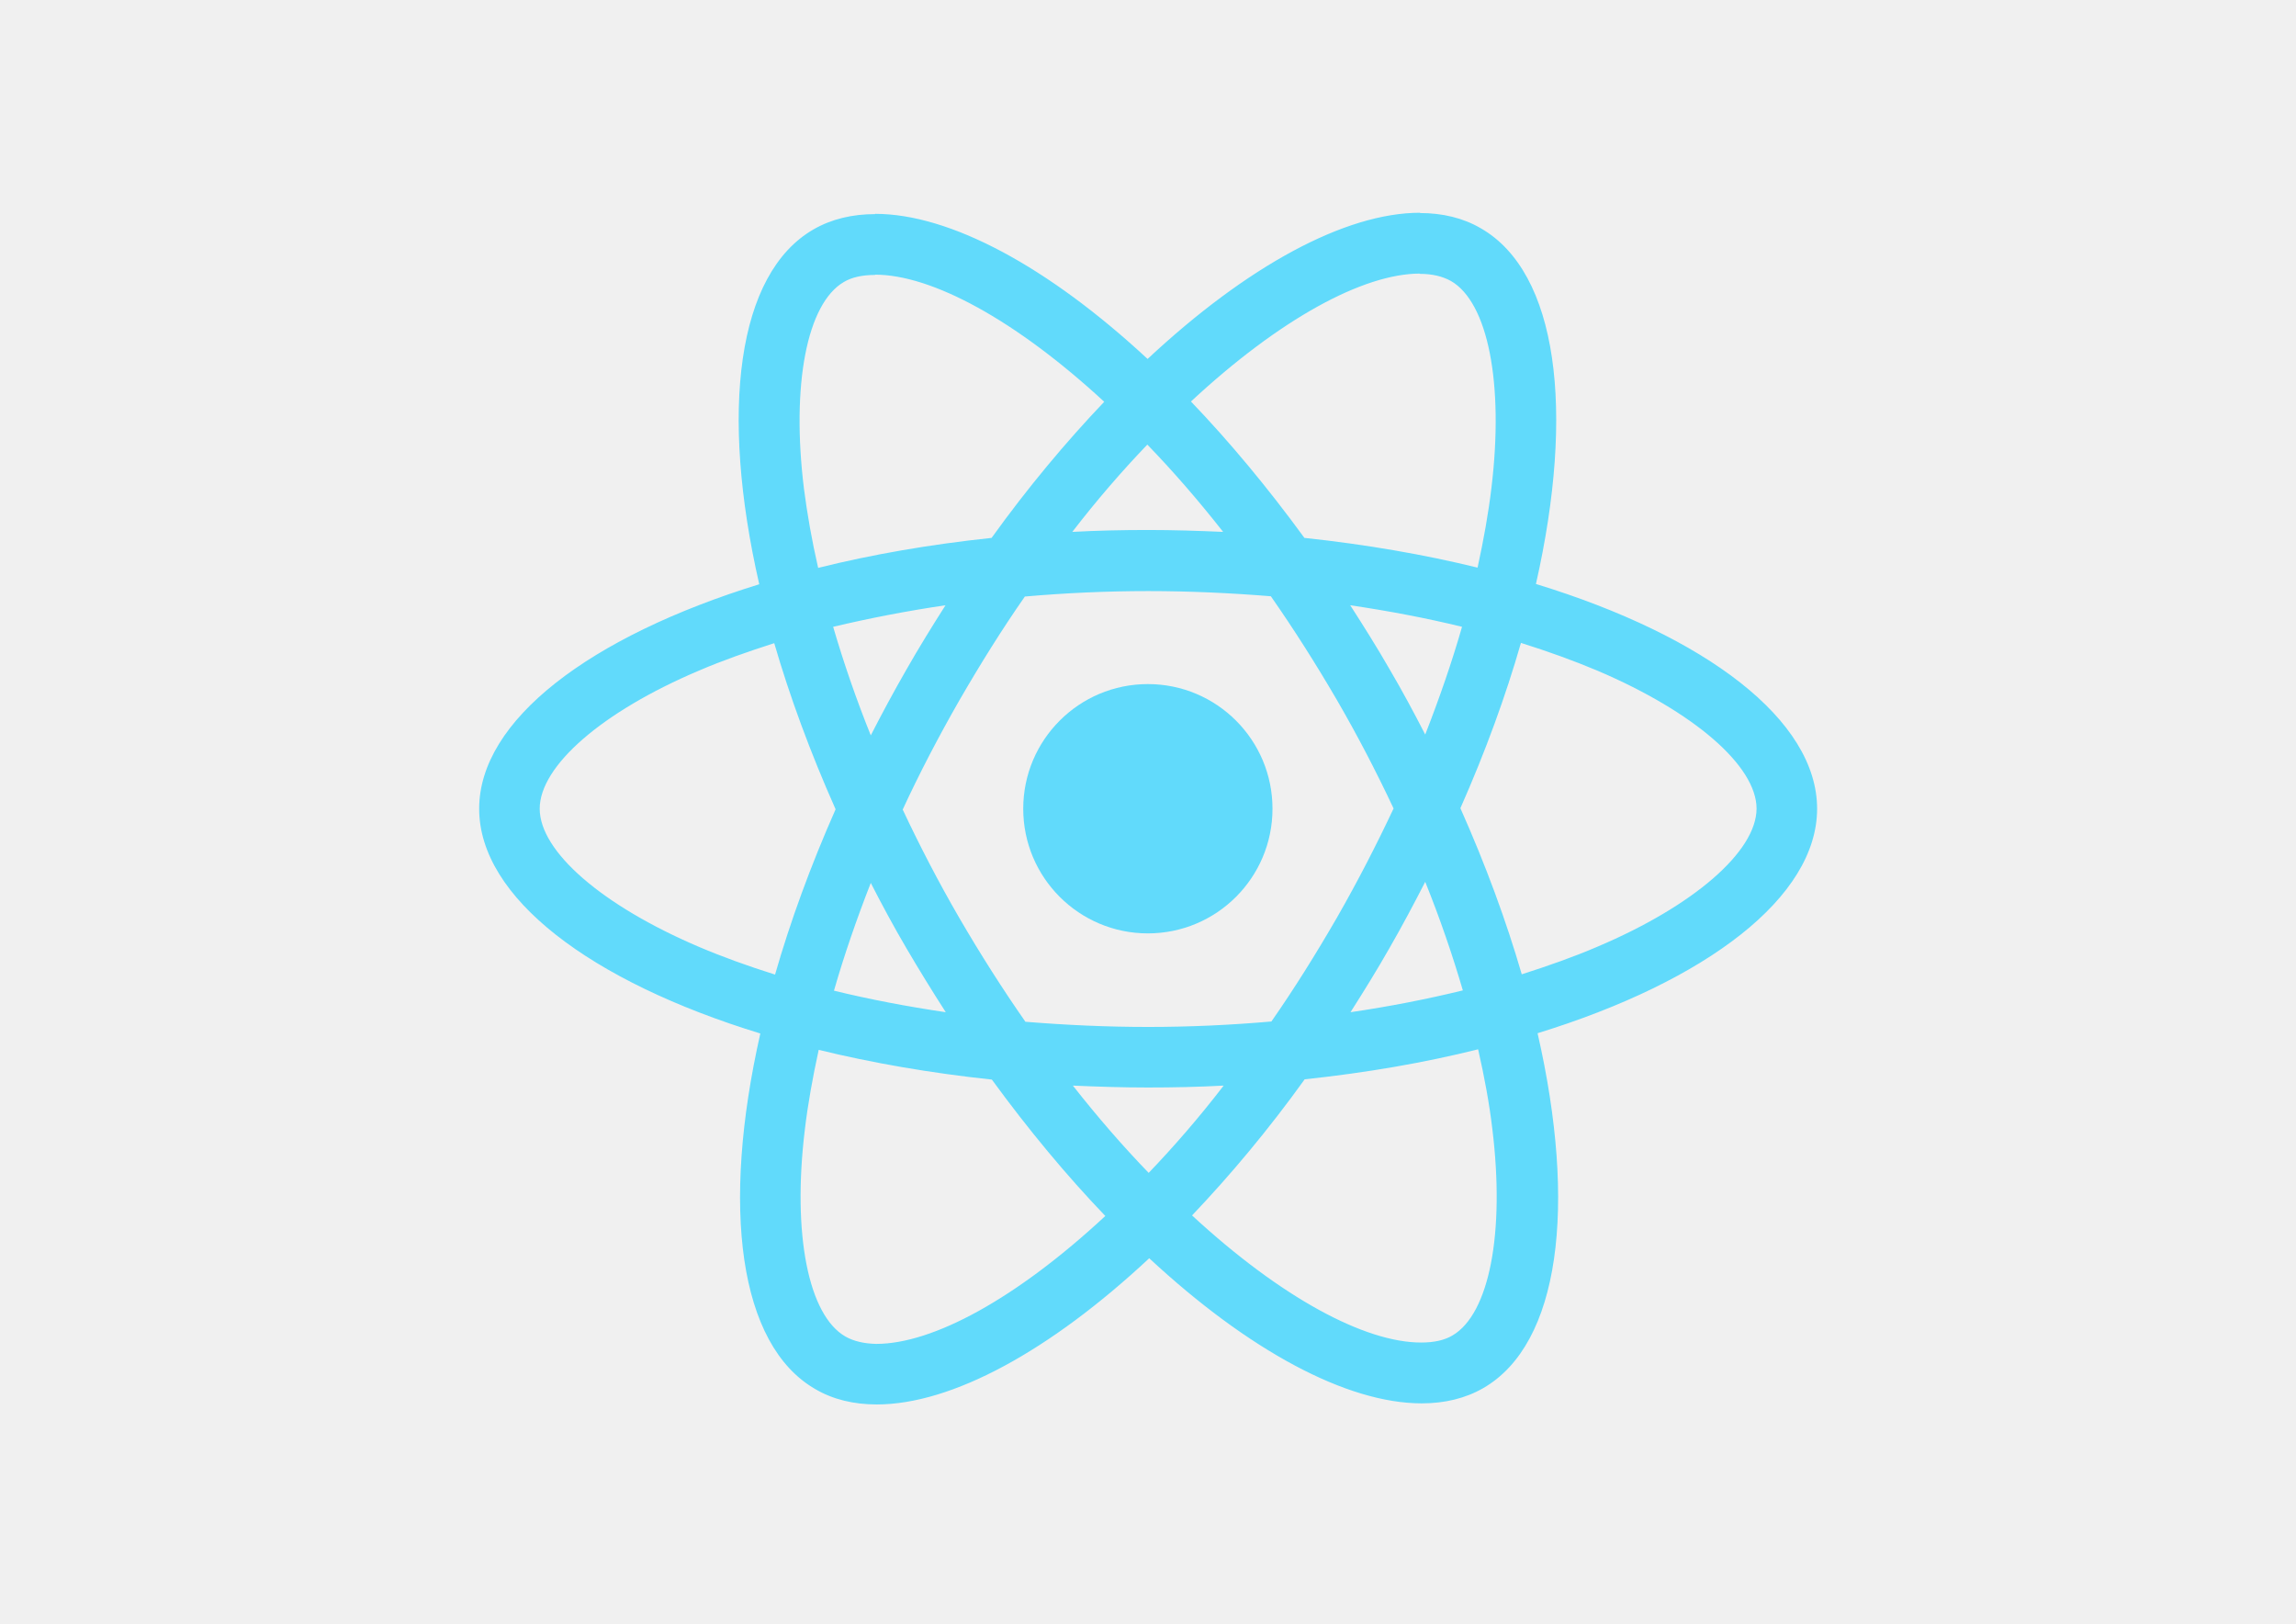
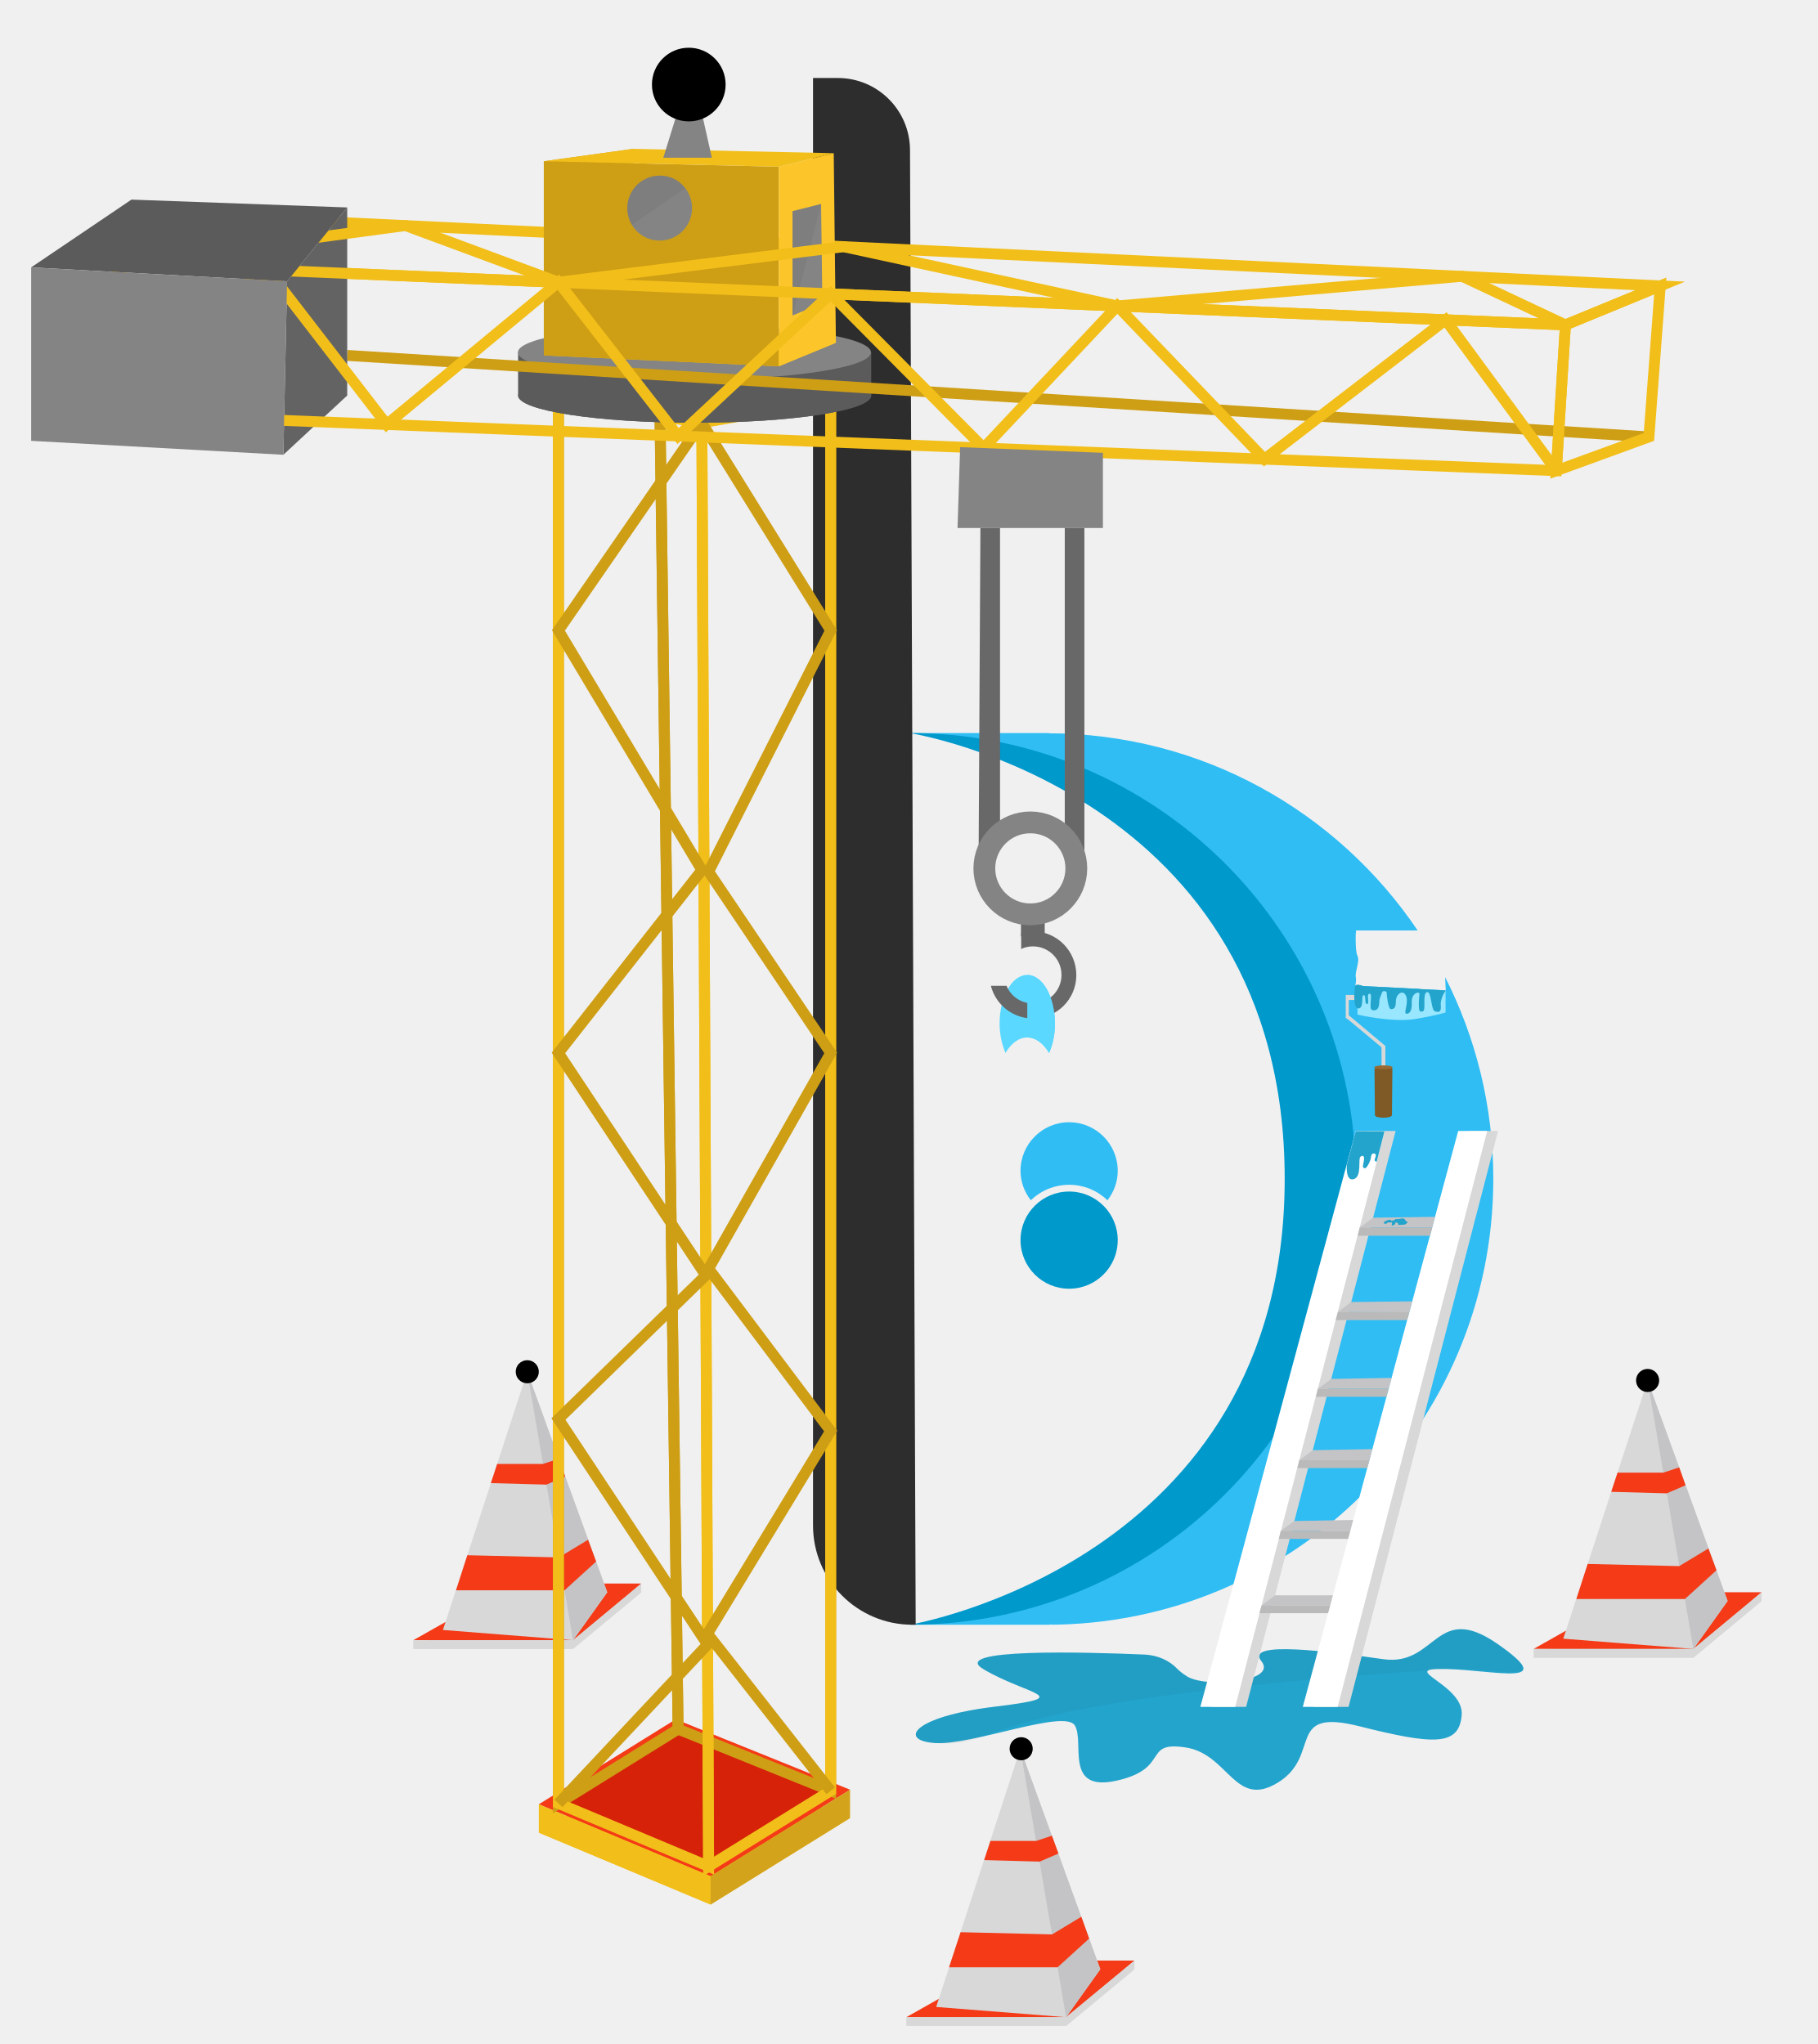
- <svg xmlns="http://www.w3.org/2000/svg" viewBox="0 0 841.9 595.3">
-   <g fill="#61DAFB">
-     <path d="M666.3 296.5c0-32.5-40.7-63.3-103.1-82.4 14.4-63.6 8-114.2-20.2-130.4-6.5-3.8-14.1-5.6-22.4-5.6v22.3c4.6 0 8.3.9 11.4 2.6 13.6 7.8 19.5 37.5 14.9 75.7-1.1 9.4-2.9 19.3-5.1 29.4-19.6-4.8-41-8.5-63.5-10.9-13.5-18.5-27.5-35.3-41.6-50 32.6-30.3 63.2-46.9 84-46.9V78c-27.5 0-63.5 19.6-99.9 53.6-36.4-33.8-72.4-53.2-99.9-53.2v22.3c20.7 0 51.4 16.5 84 46.6-14 14.7-28 31.4-41.3 49.9-22.6 2.4-44 6.1-63.6 11-2.3-10-4-19.7-5.2-29-4.7-38.2 1.1-67.9 14.6-75.8 3-1.8 6.9-2.6 11.5-2.6V78.5c-8.4 0-16 1.8-22.6 5.6-28.1 16.2-34.4 66.7-19.9 130.1-62.2 19.2-102.7 49.9-102.7 82.3 0 32.5 40.7 63.3 103.1 82.4-14.4 63.6-8 114.2 20.2 130.4 6.5 3.8 14.1 5.6 22.5 5.6 27.5 0 63.5-19.6 99.9-53.6 36.4 33.8 72.4 53.2 99.9 53.2 8.4 0 16-1.8 22.6-5.6 28.1-16.2 34.4-66.7 19.9-130.1 62-19.1 102.5-49.9 102.5-82.3zm-130.2-66.7c-3.7 12.9-8.3 26.2-13.5 39.5-4.1-8-8.4-16-13.1-24-4.6-8-9.5-15.8-14.4-23.4 14.2 2.1 27.9 4.7 41 7.9zm-45.8 106.5c-7.8 13.5-15.8 26.3-24.1 38.2-14.9 1.3-30 2-45.2 2-15.1 0-30.2-.7-45-1.9-8.3-11.9-16.4-24.6-24.2-38-7.6-13.1-14.5-26.4-20.8-39.8 6.2-13.4 13.2-26.8 20.7-39.9 7.8-13.5 15.8-26.3 24.1-38.2 14.9-1.3 30-2 45.2-2 15.1 0 30.2.7 45 1.9 8.3 11.9 16.4 24.6 24.2 38 7.6 13.1 14.5 26.4 20.8 39.8-6.3 13.4-13.2 26.8-20.7 39.9zm32.3-13c5.4 13.4 10 26.8 13.8 39.8-13.1 3.2-26.9 5.9-41.2 8 4.9-7.7 9.8-15.6 14.4-23.7 4.6-8 8.9-16.1 13-24.1zM421.2 430c-9.3-9.6-18.6-20.3-27.8-32 9 .4 18.2.7 27.5.7 9.4 0 18.7-.2 27.8-.7-9 11.7-18.3 22.4-27.5 32zm-74.4-58.9c-14.2-2.1-27.9-4.7-41-7.9 3.7-12.9 8.3-26.2 13.5-39.5 4.1 8 8.4 16 13.1 24 4.7 8 9.5 15.8 14.4 23.4zM420.7 163c9.3 9.6 18.6 20.3 27.8 32-9-.4-18.2-.7-27.5-.7-9.4 0-18.7.2-27.8.7 9-11.7 18.3-22.4 27.5-32zm-74 58.9c-4.9 7.7-9.8 15.6-14.4 23.7-4.6 8-8.9 16-13 24-5.4-13.4-10-26.8-13.8-39.8 13.1-3.1 26.9-5.8 41.2-7.9zm-90.5 125.2c-35.4-15.1-58.3-34.9-58.3-50.6 0-15.7 22.9-35.6 58.3-50.6 8.6-3.7 18-7 27.7-10.1 5.7 19.6 13.2 40 22.5 60.9-9.2 20.8-16.6 41.1-22.2 60.6-9.9-3.1-19.3-6.5-28-10.2zM310 490c-13.6-7.8-19.5-37.5-14.9-75.7 1.1-9.4 2.9-19.3 5.1-29.4 19.6 4.8 41 8.5 63.5 10.9 13.5 18.5 27.5 35.3 41.6 50-32.6 30.3-63.2 46.9-84 46.9-4.5-.1-8.3-1-11.3-2.7zm237.2-76.2c4.7 38.2-1.1 67.9-14.6 75.8-3 1.8-6.9 2.6-11.5 2.6-20.7 0-51.4-16.5-84-46.6 14-14.7 28-31.4 41.3-49.9 22.6-2.4 44-6.1 63.6-11 2.3 10.1 4.1 19.8 5.2 29.1zm38.5-66.7c-8.6 3.7-18 7-27.7 10.1-5.7-19.6-13.2-40-22.5-60.9 9.2-20.8 16.6-41.1 22.2-60.6 9.9 3.1 19.3 6.5 28.1 10.2 35.4 15.1 58.3 34.9 58.3 50.6-.1 15.7-23 35.6-58.4 50.6zM320.8 78.4z" />
-     <circle cx="420.9" cy="296.5" r="45.7" />
-     <path d="M520.5 78.1z" />
+ <svg xmlns="http://www.w3.org/2000/svg" version="1.1" x="0px" y="0px" viewBox="0 0 834 938" style="enable-background:new 0 0 834 938;" xml:space="preserve">
+   <style type="text/css">
+ 	.st0{fill:#2FBDF4;}
+ 	.st1{fill:#0099CC;}
+ 	.st2{fill:#2D2D2D;}
+ 	.st3{display:none;enable-background:new    ;}
+ 	.st4{display:inline;fill:#2FBDF4;}
+ 	.st5{fill:#FF3366;}
+ 	.st6{fill:#23A4CC;}
+ 	.st7{opacity:4.000000e-02;}
+ 	.st8{fill:#D8D8D8;}
+ 	.st9{fill:#F43A16;}
+ 	.st10{fill:#C4C4C6;}
+ 	.st11{fill:#FFFFFF;}
+ 	.st12{fill:#BABABA;}
+ 	.st13{display:none;fill:#F43A16;}
+ 	.st14{display:none;fill:#F3AD7C;}
+ 	.st15{display:none;fill:#C78143;}
+ 	.st16{display:none;fill:#AF5435;}
+ 	.st17{fill:#F2BE19;}
+ 	.st18{fill:#D62209;}
+ 	.st19{fill:#D3A31C;}
+ 	.st20{fill:none;stroke:#CE9E15;stroke-width:5;stroke-miterlimit:10;}
+ 	.st21{fill:none;stroke:#F2BE19;stroke-width:5;stroke-miterlimit:10;}
+ 	.st22{fill:#5B5B5B;}
+ 	.st23{fill:#848484;}
+ 	.st24{fill:#CE9E15;}
+ 	.st25{fill:#FCC62B;}
+ 	.st26{opacity:0.23;fill:#686868;}
+ 	.st27{fill:#636363;}
+ 	.st28{fill:#5AD8FF;}
+ 	.st29{fill:#686868;}
+ 	.st30{fill:none;stroke:#848484;stroke-miterlimit:10;}
+ 	.st31{fill:none;stroke:#848484;stroke-width:10;stroke-miterlimit:10;}
+ 	.st32{fill:#99E7FF;}
+ 	.st33{fill:#7F5926;}
+ 	.st34{fill:#996B34;}
+ </style>
+   <g id="Layer_1">
+     <g>
+       <path class="st0" d="M670.8,548.8l-3.9,34.1l-11.6,38.4l-29.5,50.9L610.6,684l-11.6,14l-26.3,18.7L545.2,729l-18.2,7.6l-20.4,5.2    l-26,3.8c-0.1,0-0.1,0-0.1,0h-60.3l12.3-2.1l12.8-2l14.8-4.9l28.3-10.3l24.8-13.3l46.2-41.3l23.4-39.8l22.9-24.6l8.1-73.3    l-1.3-14.5l-9.5-19.2l-11.6-30l-13.8-35.9l-29-37.4l-26.3-25.8L492,354l-20.5-7.1l-27.6-7.2l-13.9-2.2l-12.6-1.1h63l0.1,0l8.1,1    l9.7,1l23.5,6.3l28.8,9.8l35.5,17l27.2,27.9l22.9,27.5h-14.2c0,0,0,0.5,0,1.4c-0.1,2.7-0.1,8.7,0.8,10.4c1.2,2.3-1.2,7.2-0.8,9.5    c0.4,2.3-0.3,4.2-0.3,4.2l13.6,0.6l15.9,0.8l10.7,20.3l5.5,40.6L670.8,548.8z" />
+       <path class="st1" d="M622,541c0,113-91.6,204.6-204.6,204.6c0,0,172-28.9,172-204.6c0-177.5-172-204.6-172-204.6    C530.5,336.4,622,428,622,541z" />
+       <path class="st0" d="M480.6,336.5c-0.1,0-0.1,0-0.1,0c70.8,0,133.1,35.9,169.9,90.5h-28.3c0,0,0,0.5,0,1.4    C573.7,352.6,484.4,337.1,480.6,336.5z" />
+       <path class="st0" d="M685.1,541c0,113-91.6,204.6-204.6,204.6c0,0,0,0,0.1,0c5.2-0.9,171.9-31.6,171.9-204.6    c0-34.8-6.6-63.8-17.2-87.9l15.9,0.8l12.1,0.6l-0.3-6.1C677.1,476.2,685.1,507.7,685.1,541z" />
+       <path class="st2" d="M420.1,745.6l-2.6-676.8c-0.1-18.3-14.9-33-33.1-33H373V700c0,25.2,20.4,45.6,45.6,45.6H420.1z" />
+       <g class="st3">
+         <path class="st4" d="M377.5,769.1h10c6.2,0,9.2,3,9.2,8.5c0,3.3-1.7,6.1-4.5,7.1c3.4,0.9,5.8,4,5.8,8.2c0,5.8-3.4,9.3-10.1,9.3     h-10.3V769.1z M388.8,784.1c4.8,0,6.6-3.1,6.6-6.6c0-4.5-2.3-7.2-7.9-7.2h-8.7v13.7H388.8z M387.8,800.8c6.3,0,8.9-3,8.9-8     c0-4.1-2.5-7.5-7.6-7.5h-10.3v15.5H387.8z" />
+         <path class="st4" d="M403.2,778.5h1.3v14.9c0,3.7,0.8,8,6.3,8c5.4,0,8.8-3.6,10-7.6c0.3-1,0.4-2.1,0.4-3.2v-12.1h1.3v23.6h-1.3     v-4.6c0-1,0.2-1.8,0.2-1.8h-0.1c-0.8,2.2-3.8,7-10.5,7c-5.7,0-7.6-3.8-7.6-8.8V778.5z" />
+         <path class="st4" d="M429.5,778.5h1.3v4.6c0,1-0.2,1.8-0.2,1.8h0.1c0.9-2.4,3.6-6.9,10.2-6.9c5.9,0,8.1,3.3,8.1,9.4v14.8h-1.3     v-14.5c0-4.7-1.1-8.4-6.8-8.4c-5.3,0-8.6,3.5-9.7,7.6c-0.3,1-0.4,2.1-0.4,3.2v12.1h-1.3V778.5z" />
+         <path class="st4" d="M456.8,808.8c0,0,2.7,1.7,6.8,1.7c4.9,0,9.2-2.5,9.2-8.5v-3.5c0-1.1,0.2-1.9,0.2-1.9h-0.1     c-1.5,3.3-4.2,5.6-8.5,5.6c-6.1,0-10.5-4.8-10.5-12.3c0-7.2,4-11.8,10.3-11.8c3.8,0,7.6,1.9,8.6,6h0.1c0,0-0.2-0.7-0.2-1.4v-4.1     h1.3v23.6c0,7-5,9.7-10.4,9.7c-2.6,0-5.2-0.7-7.5-1.9L456.8,808.8z M472.8,790c0-8.2-3.9-10.8-8.5-10.8c-5.8,0-9,3.9-9,10.5     c0,7.1,3.8,11.1,9.2,11.1C469,800.8,472.8,798.1,472.8,790z" />
+         <path class="st4" d="M480.6,789.8v0.3c0,7,4.9,11.4,10.6,11.4c4.8,0,7.7-3.1,7.7-3.1l0.8,1.1c0,0-3.2,3.3-8.5,3.3     c-6.4,0-11.9-4.8-11.9-12.5c0-8.1,5.1-12.2,11.1-12.2c6.2,0,9.7,4.4,9.7,10.2v1.6H480.6z M480.7,788.5h18.1     c0-6.8-4.1-9.3-8.5-9.3C486.1,779.2,481.4,782.1,480.7,788.5z" />
+         <path class="st4" d="M505,789.8v0.3c0,7,4.9,11.4,10.6,11.4c4.8,0,7.7-3.1,7.7-3.1l0.8,1.1c0,0-3.2,3.3-8.5,3.3     c-6.4,0-11.9-4.8-11.9-12.5c0-8.1,5.1-12.2,11.1-12.2c6.2,0,9.7,4.4,9.7,10.2v1.6H505z M505.1,788.5h18.1c0-6.8-4.1-9.3-8.5-9.3     C510.5,779.2,505.8,782.1,505.1,788.5z" />
+         <path class="st4" d="M543.3,769.1h10.3c9.7,0,16.3,5.9,16.3,16.5c0,10.6-6.6,16.5-16.3,16.5h-10.3V769.1z M553.2,800.8     c9.3,0,15.4-5.3,15.4-15.2c0-9.9-6.1-15.2-15.4-15.2h-8.6v30.5H553.2z" />
+         <path class="st4" d="M575.2,789.8v0.3c0,7,4.9,11.4,10.6,11.4c4.8,0,7.7-3.1,7.7-3.1l0.8,1.1c0,0-3.2,3.3-8.5,3.3     c-6.4,0-11.9-4.8-11.9-12.5c0-8.1,5.1-12.2,11.1-12.2c6.2,0,9.7,4.4,9.7,10.2v1.6H575.2z M575.3,788.5h18.1     c0-6.8-4.1-9.3-8.5-9.3C580.7,779.2,576,782.1,575.3,788.5z" />
+         <path class="st4" d="M598.8,798.3c0,0,2.7,3.1,7.3,3.1c3.6,0,6.4-1.8,6.4-5c0-3.3-3-4.4-6.4-5.6c-3.7-1.3-7.2-2.8-7.2-6.9     c0-3.8,3-6,7.4-6c4.4,0,6.9,2.2,6.9,2.2l-0.8,1.1c0,0-2.1-2-6.1-2c-3.2,0-6.1,1.4-6.1,4.7c0,3.4,2.8,4.4,6.4,5.7     c3.6,1.4,7.2,2.7,7.2,6.8c0,3.5-2.9,6.2-7.7,6.2c-5.2,0-8.2-3.4-8.2-3.4L598.8,798.3z" />
+         <path class="st4" d="M618.9,768.9h1.3v4.5h-1.3V768.9z M618.9,778.5h1.3v23.6h-1.3V778.5z" />
+         <path class="st4" d="M628.4,808.8c0,0,2.7,1.7,6.8,1.7c4.9,0,9.2-2.5,9.2-8.5v-3.5c0-1.1,0.2-1.9,0.2-1.9h-0.1     c-1.5,3.3-4.2,5.6-8.5,5.6c-6.1,0-10.5-4.8-10.5-12.3c0-7.2,4-11.8,10.3-11.8c3.8,0,7.6,1.9,8.6,6h0.1c0,0-0.2-0.7-0.2-1.4v-4.1     h1.3v23.6c0,7-5,9.7-10.4,9.7c-2.6,0-5.2-0.7-7.5-1.9L628.4,808.8z M644.4,790c0-8.2-3.9-10.8-8.5-10.8c-5.8,0-9,3.9-9,10.5     c0,7.1,3.8,11.1,9.2,11.1C640.5,800.8,644.4,798.1,644.4,790z" />
+         <path class="st4" d="M652.6,778.5h1.3v4.6c0,1-0.2,1.8-0.2,1.8h0.1c0.9-2.4,3.6-6.9,10.2-6.9c5.9,0,8.1,3.3,8.1,9.4v14.8h-1.3     v-14.5c0-4.7-1.1-8.4-6.8-8.4c-5.3,0-8.6,3.5-9.7,7.6c-0.3,1-0.4,2.1-0.4,3.2v12.1h-1.3V778.5z" />
+       </g>
+       <path class="st5" d="M478,555.1L478,555.1z" />
+       <path class="st5" d="M484.1,548L484.1,548z" />
+       <path class="st0" d="M490.5,515c-12.3,0-22.3,10-22.3,22.3c0,5.1,1.8,9.7,4.7,13.5c4.6-4.4,10.8-7.1,17.6-7.1    c6.8,0,13,2.7,17.6,7.1c2.9-3.8,4.7-8.4,4.7-13.5C512.8,525,502.8,515,490.5,515z" />
+       <circle class="st1" cx="490.5" cy="569.1" r="22.3" />
+     </g>
+   </g>
+   <g id="Layer_2">
+     <path class="st6" d="M540.2,765.9c-3.9-4.1-9.3-6.3-14.9-6.6c-27.6-1.2-90.3-2.9-74.1,6.7c20.5,12.1,43.2,12.6,5.2,17.2   c-38,4.6-44.4,15.7-27.2,16.7c17.2,1,59.2-15.7,63.9-8.1c4.7,7.6-5.2,30.9,19.4,25.3c24.6-5.6,11.5-18.2,31.4-15.2   c19.9,3,22.6,28.5,42.6,16s3-34.3,37.2-25.7c34.2,8.6,45.7,9.1,46.9-5.1c1.3-14.2-30.3-21.7-7.5-21.2s52.7,8.6,24.1-11.4   c-28.7-20-28,10.4-52.6,6.9s-63.8-8.7-55.9,0.9c7.9,9.7-26.6,12.7-34.7,6.6C542.3,767.8,541.1,766.8,540.2,765.9z" />
+     <path class="st7" d="M540.2,765.9c-3.9-4.1-9.3-6.3-14.9-6.6c-27.6-1.2-90.3-2.9-74.1,6.7c20.5,12.1,43.2,12.6,5.2,17.2   c-38,4.6-44.3,15.4-27.2,16.7c34.3,2.6,4.6-18.6,233.8-33.9c22.7-1.5,52.7,8.6,24.1-11.4c-28.7-20-28,10.4-52.6,6.9   s-63.8-8.7-55.9,0.9c7.9,9.7-26.6,12.7-34.7,6.6C542.3,767.8,541.1,766.8,540.2,765.9z" />
+     <polygon class="st8" points="703.6,760.7 749.6,734.7 808.2,734.7 776.9,760.7  " />
+     <polygon class="st9" points="703.6,756.7 749.6,730.7 808.2,730.7 776.9,756.7  " />
+     <rect x="703.6" y="756.7" class="st8" width="73.3" height="4" />
+     <polygon class="st8" points="808.2,730.7 808.2,734.7 776.9,760.7 776.9,756.7  " />
+     <polygon class="st8" points="717.2,752 755.9,633.5 792.6,734.7 776.9,756.7  " />
+     <polygon class="st10" points="755.9,633.5 776.9,756.7 792.6,734.7  " />
+     <polygon class="st9" points="742.1,675.8 763.1,675.8 770.4,673.4 773.3,681.6 764.7,685.3 739.2,684.6  " />
+     <polygon class="st9" points="728.4,717.7 770.4,718.7 783.8,710.6 787.5,720.6 773,733.8 723.2,733.8  " />
+     <polygon class="st8" points="189.6,756.7 235.6,730.7 294.2,730.7 262.9,756.7  " />
+     <polygon class="st9" points="189.6,752.7 235.6,726.7 294.2,726.7 262.9,752.7  " />
+     <rect x="189.6" y="752.7" class="st8" width="73.3" height="4" />
+     <polygon class="st8" points="294.2,726.7 294.2,730.7 262.9,756.7 262.9,752.7  " />
+     <polygon class="st8" points="203.2,748 241.9,629.5 278.6,730.7 262.9,752.7  " />
+     <polygon class="st10" points="241.9,629.5 262.9,752.7 278.6,730.7  " />
+     <polygon class="st9" points="228.1,671.8 249.1,671.8 256.4,669.4 259.3,677.6 250.7,681.3 225.2,680.6  " />
+     <polygon class="st9" points="214.4,713.7 256.4,714.7 269.8,706.6 273.5,716.6 259,729.8 209.2,729.8  " />
+     <polygon class="st8" points="415.8,929.7 461.8,903.7 520.5,903.7 489.1,929.7  " />
+     <polygon class="st9" points="415.8,925.7 461.8,899.7 520.5,899.7 489.1,925.7  " />
+     <rect x="415.8" y="925.7" class="st8" width="73.3" height="4" />
+     <polygon class="st8" points="520.5,899.7 520.5,903.7 489.1,929.7 489.1,925.7  " />
+     <polygon class="st8" points="429.5,921 468.1,802.5 504.8,903.7 489.1,925.7  " />
+     <polygon class="st10" points="468.1,802.5 489.1,925.7 504.8,903.7  " />
+     <polygon class="st8" points="674,519 602.7,783.3 618.7,783.3 687.3,519  " />
+     <polygon class="st9" points="454.4,844.8 475.4,844.8 482.6,842.4 485.6,850.6 477,854.3 451.5,853.6  " />
+     <polygon class="st8" points="627.1,519 555.7,783.3 571.7,783.3 640.3,519  " />
+     <polygon class="st9" points="440.7,886.7 482.7,887.7 496.1,879.6 499.7,889.6 485.2,902.8 435.4,902.8  " />
+     <polygon class="st11" points="622,519 550.7,783.3 566.7,783.3 635.3,519  " />
+     <polygon class="st11" points="669,519 597.7,783.3 613.7,783.3 682.3,519  " />
+     <polygon class="st10" points="578.8,736.7 610.3,736.7 611.5,732.1 585,732.1  " />
+     <polygon class="st12" points="578.8,736.7 577.8,740.3 609.3,740.3 610.3,736.7  " />
+     <polygon class="st10" points="587.6,702.5 619.5,702.5 620.8,697.5 593.8,698  " />
+     <polygon class="st12" points="587.6,702.5 586.7,706.2 618.5,706.2 619.5,702.5  " />
+     <polygon class="st10" points="596.1,670.1 628.3,670.1 629.6,665 602.3,665.5  " />
+     <polygon class="st12" points="596.1,670.1 595.2,673.7 627.3,673.7 628.3,670.1  " />
+     <polygon class="st10" points="604.6,637.3 637.1,637.3 638.5,632.3 610.8,632.8  " />
+     <polygon class="st12" points="604.6,637.3 603.7,641 636.1,641 637.1,637.3  " />
+     <polygon class="st10" points="613.8,602.1 646.6,602.2 647.9,597.2 619.9,597.5  " />
+     <polygon class="st12" points="613.8,602.1 612.8,605.8 645.6,605.8 646.6,602.2  " />
+     <polygon class="st10" points="623.8,563.3 657.1,563.4 658.4,558.4 630,558.8  " />
+     <polygon class="st12" points="623.8,563.3 622.9,567.1 656.1,567.1 657.1,563.4  " />
+     <path class="st13" d="M900.4,486.3c0,0,11.6,6,17.4,0l4.9-35.9l3.4-0.7l8.8,34.5c0,0,1,3.8,5.1,3.3c4-0.5,13-2.9,12.8-7.2   c-0.3-4.3-15-94.6-15-94.6s2.9,8.4,11.5,15.7l-0.6,1.5l6.7,4.7c0,0,7.8-9.5,7.4-11.5c-0.3-2-3.8-5.2-3.8-5.2l-0.4,1   c0,0-16-24.9-19.9-24.8l-2.7,0l-10.6-2.5c0,0,1.6,4.7-2.9,4.9s-8.7-0.9-9.1-3.9l0-0.6c0,0-9.9,0.3-13.3,2.6   c-3.5,2.3-19.4,28.4-19.4,28.4l-0.6-0.4l-3.4,4.7c0,0,2.8,4.3,6.4,5.9c3.7,1.7,7.7,2.7,7.7,2.7l3.2-6.7l-0.6-0.5l8.4-12.7   L900.4,486.3z" />
+     <path class="st14" d="M940.4,347.4c-7.1,6.5-16.4,9.8-16.4,9.8l1.4,7.2c0,0,1.7,5.2-2.9,4.9s-9.2-0.4-9.1-4.5c0.1-4.1,0-5.7,0-5.7   s-15.8-0.2-22.7-6.8c-5.9-5.6-6-6.5-5.9-6.7c-0.3,0.2-2,1-5.1,0.4c-3.4-0.7-9.3-6.8-5.8-13.8c0,0,1.9-2.8,2.8-3h0.9   c0,0-10.3-35.5,25.2-42c35.5-6.5,38.1,14.2,37.8,19.2c-0.3,5.1-2.8,11-1.6,13.5c1.2,2.5,0.7,4.3,2.2,7.2   C942.6,329.9,947.5,340.9,940.4,347.4z" />
+     <path class="st15" d="M902,487c0,0-0.6,4.1-0.4,6.2c0.1,2.1,0.9,7.5,0.9,7.5s-2.6,2-2.8,4.5s0,6.2,0,6.2s5.2,1.2,8.9,1   c3.7-0.2,8.7-0.7,8.7-0.7s1.4-5.7-0.5-7.7c-1.8-2-2.5-2.6-2.5-2.6s2.2-11.1,2-12.4c-0.2-1.3-0.2-1.3-0.2-1.3L902,487z" />
+     <path class="st15" d="M938.5,486.9c0,0,1,4,1.9,5.9s3.7,6.7,3.7,6.7s-1.7,2.8-0.9,5.3c0.8,2.4,2.3,5.7,2.3,5.7s5.3-0.8,8.6-2.3   c3.3-1.6,7.8-3.9,7.8-3.9s-0.9-5.8-3.3-7s-3.3-1.5-3.3-1.5s-2.1-11.1-2.8-12.2c-0.7-1.1-0.7-1.1-0.7-1.1L938.5,486.9z" />
+     <path class="st14" d="M938.9,319.9c0,0,6.9-3.9,9.8,3.1c3.1,7.6-4.9,12-4.9,12l-6.4-6L938.9,319.9z" />
+     <path class="st16" d="M940.4,306.4c-0.3,5.1-0.3,10.8,0.9,13.3c0,0-16.9,2.8-30,6.6c-12.7,3.6-33.9,2.9-33.9,2.9   s-10.3-35.5,25.2-42C938.2,280.7,940.8,301.3,940.4,306.4z" />
+     <path class="st6" d="M617.9,534.5c0,0-0.7,7.8,3.2,6.6c3.9-1.2,1.8-9.4,3.1-10.3c1.3-1,2,0,1.4,2.5c-0.5,2.5-0.4,2.5,0.5,2.8   c0.9,0.3,2.8-3.5,2.9-5.1c0-1.7,1.3-2,2-1.4c0.7,0.5-0.6,2.5-0.3,3s0.9,0.5,0.9,0.5l3.6-14H622L617.9,534.5z" />
+     <path class="st6" d="M637.1,559.8c-2.9,0.8-2.5,1.9-1.4,1.8s0.2-0.7,1.6-0.6c1.4,0.1,1.3-0.5,1.3,0.6c-0.1,1.1-0.5,1,0.8,0.6   s0.3-1.9,1.7-1c1.4,0.9-1.3,0.9,1.4,0.9s2.4-0.5,3.1-0.9c0.8-0.4-0.6-0.5-0.9-1.3s-1.3-0.9-2.3-0.6s-2.3-0.1-2.5,0.4   c-0.1,0.4-1.8,0.7-1.8,0.3S637.1,559.8,637.1,559.8z" />
+     <polygon class="st17" points="247.2,841 310,802 390,834.3 326,874  " />
+     <polygon class="st9" points="247.2,828 310,789 390,821.3 326,861  " />
+     <polygon class="st18" points="256.2,827.6 311.1,793.5 381.1,821.8 325.1,856.5  " />
+     <polygon class="st17" points="247.2,828 247.2,841 326,874 326,861  " />
+     <polygon class="st19" points="390,821.3 390,834.3 326,874 326,861  " />
+     <polygon class="st20" points="256.2,827.6 256.2,183.7 302.6,176 311.1,793.5  " />
+     <polygon class="st20" points="311.1,793.5 381.1,821.8 381.1,183.7 302.6,176  " />
+     <polygon class="st21" points="325.1,856.5 322,194 256.2,183.7 256.2,827.6  " />
+     <polygon class="st21" points="322,194 381.1,183.7 381.1,821.8 325.1,856.5  " />
+     <polyline class="st20" points="256.2,827.6 324.6,754.7 256.2,651.2 323.8,585.3 256.2,483.2 322,399.3 256.2,289.3 322,194    381.1,289.3 325.1,400 381.1,483.2 325.1,582.2 381.1,656.7 324.6,749.7 381.1,821.8  " />
+     <path class="st22" d="M399.7,161.7v19.8c0,6.9-36.3,12.5-81,12.5c-44.8,0-81-5.6-81-12.5v-19.8H399.7z" />
+     <path class="st22" d="M399.7,181.5c0,6.9-36.3,12.5-81,12.5c-44.8,0-81-5.6-81-12.5c0-6.9,36.3-12.5,81-12.5   C363.4,168.9,399.7,174.5,399.7,181.5z" />
+     <path class="st20" d="M256.2,651.2" />
+     <ellipse class="st23" cx="318.6" cy="161.7" rx="81" ry="12.5" />
+     <polygon class="st17" points="249.5,163.1 357.3,168.1 383.5,157.3 290.3,151.6  " />
+     <polygon class="st24" points="249.5,163.1 249.5,74 290.6,68.3 290.3,151.6  " />
+     <line class="st20" x1="756.5" y1="200.5" x2="159.3" y2="163.1" />
+     <polygon class="st21" points="55.7,121.1 718.2,149.1 761.7,131.2 114.5,100.1  " />
+     <polygon class="st24" points="357.3,168.1 357.3,76.5 249.5,74 249.5,163.1  " />
+     <polygon class="st25" points="383.5,157.3 382.5,70.3 357.3,76.5 357.3,168.1  " />
+     <polygon class="st23" points="377.3,139.1 376.7,93.6 363.6,96.9 363.6,144.8  " />
+     <polygon class="st17" points="249.5,74 357.3,76.5 382.5,70.3 290.6,68.3  " />
+     <path class="st23" d="M317.5,95.5c0,8.2-6.6,14.9-14.9,14.9c-5.4,0-10.1-2.9-12.7-7.2c-1.3-2.2-2.1-4.9-2.1-7.7   c0-8.2,6.6-14.9,14.9-14.9c4,0,7.6,1.5,10.2,4.1c0.5,0.5,1,1,1.5,1.6l0,0C316.3,88.9,317.5,92,317.5,95.5z" />
+     <path class="st26" d="M314.3,86.4l-24.4,16.8c-1.3-2.2-2.1-4.9-2.1-7.7c0-8.2,6.6-14.9,14.9-14.9c4,0,7.6,1.5,10.2,4.1L314.3,86.4   L314.3,86.4z" />
+     <polygon class="st26" points="363.6,144.8 376.7,93.6 363.6,96.9  " />
+     <polygon class="st27" points="159.3,95.2 159.3,181.5 130,208.7 131.7,129.1  " />
+     <polygon class="st21" points="55.7,121.1 55.7,190 714,216 718.2,149.1  " />
+     <polygon class="st21" points="761.7,131.2 756.5,200.5 714,216 718.2,149.1  " />
+     <polyline class="st21" points="55.7,190 123.3,124.6 177.4,194.8 256.2,129.5 311.1,200.1 381.1,134.8 451.3,205.6 512.6,140.4    580.1,210.7 663.2,146.8 714,216  " />
+     <polyline class="st21" points="55.7,121.1 186,103.5 256.2,129.5 387,113.2 512.6,140.4 670.8,126.8 718.2,149.1  " />
+     <polygon class="st21" points="114.5,100.1 114.5,159.8 53.7,191.7 53.7,121.1  " />
+     <polygon class="st22" points="14.3,122.7 131.7,129.1 159.3,95.2 60.3,91.6  " />
+     <polygon class="st23" points="14.3,122.7 14.3,202.3 130,208.7 131.7,129.1  " />
+     <polygon class="st23" points="304.3,72.4 311.3,49.8 321.5,49.8 326.6,72.4  " />
+   </g>
+   <g id="Whinch_Layer">
+     <g id="Winch">
+       <path class="st28" d="M484,469.7c0,5.1-1,9.7-2.7,13.5c-2.6-4.4-6.1-7.1-10-7.1c-3.9,0-7.4,2.7-10,7.1c-1.6-3.8-2.7-8.4-2.7-13.5    c0-12.3,5.7-22.3,12.6-22.3C478.3,447.4,484,457.4,484,469.7z" />
+       <polygon class="st23" points="440.5,205.2 506,207.8 506,242.3 439.3,242.3   " />
+       <polygon class="st29" points="449.8,242.3 449,388 458.8,383.5 458.8,242.3   " />
+       <polygon class="st29" points="488.5,242.3 488.5,383.5 497.5,390.3 497.5,242.3   " />
+       <path class="st30" d="M471.4,417" />
+       <polygon class="st29" points="468.4,421 468.4,429.7 479.3,429.7 479.3,420.3   " />
+       <circle class="st31" cx="472.7" cy="398.5" r="21.1" />
+       <path class="st29" d="M473.9,427.4c-1.9,0-3.7,0.3-5.4,0.8v7.3c1.6-0.8,3.5-1.2,5.4-1.2c7.2,0,13.1,5.8,13.1,13.1    c0,7.2-5.8,13.1-13.1,13.1c-5.5,0-10.2-3.4-12.1-8.1h-7.2c2.2,8.6,10,15,19.3,15c11,0,19.9-8.9,19.9-19.9    C493.8,436.4,484.9,427.4,473.9,427.4z" />
+       <path class="st28" d="M484,469.7c0,5.1-1,9.7-2.7,13.5c-2.6-4.4-6.1-7.1-10-7.1v-28.7C478.3,447.4,484,457.4,484,469.7z" />
+     </g>
+   </g>
+   <g id="Crane_Light_Layer">
+     <g id="CraneLight">
+       <circle cx="316" cy="38.8" r="16.9" />
+     </g>
+   </g>
+   <g id="Cone_Light_Layer">
+     <g id="ConeLight">
+       <circle cx="241.9" cy="629.5" r="5.3" />
+       <circle cx="468.5" cy="802.5" r="5.3" />
+       <circle cx="755.9" cy="633.5" r="5.3" />
+     </g>
+   </g>
+   <g id="Paint_Roller_Layer">
+     <g id="PaintRoller">
+       <path class="st32" d="M622.8,454.5v11.1c0,0,16,3.8,26.6,2s13.8-3,13.8-3v-10.1H622.8z" />
+       <polygon class="st8" points="622.8,458.9 618.8,458.9 618.8,465.9 635.6,480 635.6,492.9 635.6,498 633.9,498 633.8,480.6     618.8,468.1 617.4,467.1 617.4,458.9 617.4,456.6 622.8,456.6   " />
+       <path class="st33" d="M630.6,490.9l0.2,20.9c0.2,1.5,7.6,1.5,7.8,0l0.2-20.9c0.1-0.4-0.1-0.8-0.4-0.8h-7.3    C630.8,490.1,630.6,490.5,630.6,490.9z" />
+       <ellipse class="st34" cx="634.7" cy="489.8" rx="4.2" ry="0.9" />
+       <path class="st6" d="M625.5,452.5c0,0-3.5-1.4-3.8,0c-0.3,1.4-1.2,10.4,1.5,10.3c2.7-0.2,1.2-5.7,2.3-6.1s0.8,2.9,1,3.4    c0.2,0.5,0.9,1.2,1.2,0.1c0.3-1.1-0.8-4.1,0.7-4.2c1.5-0.1-0.6,7,1.1,7.5c1.7,0.5,3.3-0.2,3.3-3.8c0-1.5,0.7-2.7,1.3-4.3    c0.4-1.1,2.2-0.4,2.1,0.2s0.7,7.5,1.9,7.5c1.2,0,2.3-0.2,2.3-3.6c0-3.4,3.5-5.9,4.8-2.1c1,3.1-1.4,7.8,0,7.8    c1.4,0.1,2.7-1.1,2.5-5.3c-0.2-4.3,3.6-5.1,3.5-3.8c-0.1,1.3-0.8,8,0.5,8.1c1.3,0.1,1.8,0,1.8-2.9c0-2.9-0.2-6.2,1.5-6    s1.6,8.3,3.3,8.8c1.9,0.6,3,0.4,2.7-2.8c-0.3-3.2,2.3-6.8,2.3-6.8L625.5,452.5z" />
+     </g>
+     <g>
+ 	</g>
+     <g>
+ 	</g>
+     <g>
+ 	</g>
+     <g>
+ 	</g>
+     <g>
+ 	</g>
+     <g>
+ 	</g>
  </g>
</svg>
